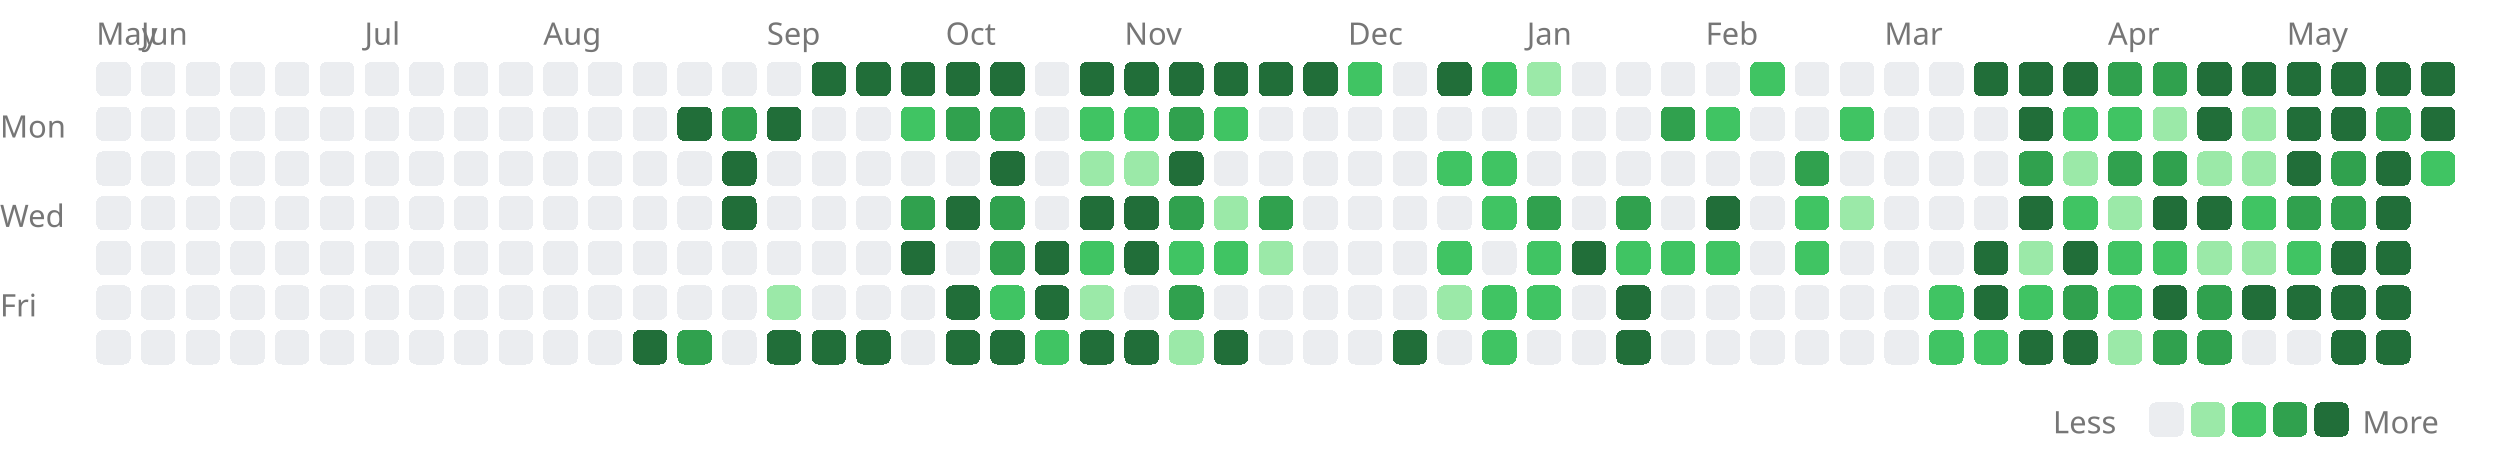
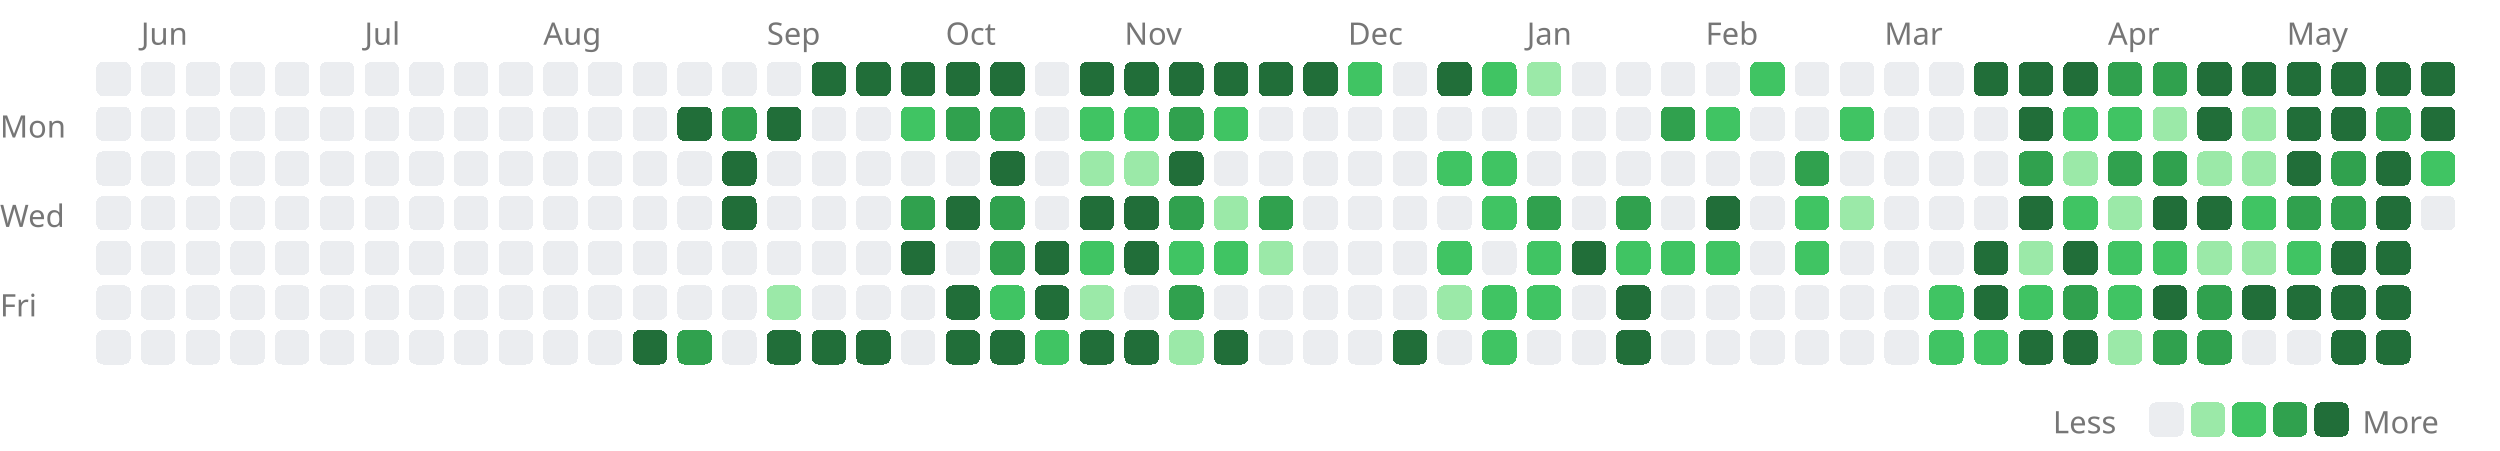
<svg xmlns="http://www.w3.org/2000/svg" width="727" height="131" viewBox="0 0 727 131">
  <style>.lv0{fill:#ebedf0}@media(prefers-color-scheme:dark){.lv0{fill:#161b22}}.lv1{fill:#9be9a8}@media(prefers-color-scheme:dark){.lv1{fill:#0e4429}}.lv2{fill:#40c463}@media(prefers-color-scheme:dark){.lv2{fill:#006d32}}.lv3{fill:#30a14e}@media(prefers-color-scheme:dark){.lv3{fill:#26a641}}.lv4{fill:#216e39}@media(prefers-color-scheme:dark){.lv4{fill:#39d353}}rect{shape-rendering:crispEdges}</style>
-   <text x="28" y="13" font-size="9" font-family="sans-serif" fill="#767676">May</text>
  <text x="41" y="13" font-size="9" font-family="sans-serif" fill="#767676">Jun</text>
  <text x="106" y="13" font-size="9" font-family="sans-serif" fill="#767676">Jul</text>
  <text x="158" y="13" font-size="9" font-family="sans-serif" fill="#767676">Aug</text>
  <text x="223" y="13" font-size="9" font-family="sans-serif" fill="#767676">Sep</text>
  <text x="275" y="13" font-size="9" font-family="sans-serif" fill="#767676">Oct</text>
  <text x="327" y="13" font-size="9" font-family="sans-serif" fill="#767676">Nov</text>
  <text x="392" y="13" font-size="9" font-family="sans-serif" fill="#767676">Dec</text>
  <text x="444" y="13" font-size="9" font-family="sans-serif" fill="#767676">Jan</text>
  <text x="496" y="13" font-size="9" font-family="sans-serif" fill="#767676">Feb</text>
  <text x="548" y="13" font-size="9" font-family="sans-serif" fill="#767676">Mar</text>
  <text x="613" y="13" font-size="9" font-family="sans-serif" fill="#767676">Apr</text>
  <text x="665" y="13" font-size="9" font-family="sans-serif" fill="#767676">May</text>
  <text x="0" y="40" font-size="9" font-family="sans-serif" fill="#767676">Mon</text>
  <text x="0" y="66" font-size="9" font-family="sans-serif" fill="#767676">Wed</text>
  <text x="0" y="92" font-size="9" font-family="sans-serif" fill="#767676">Fri</text>
  <rect x="28" y="18" width="10" height="10" rx="2" class="lv0" />
  <rect x="28" y="31" width="10" height="10" rx="2" class="lv0" />
  <rect x="28" y="44" width="10" height="10" rx="2" class="lv0" />
  <rect x="28" y="57" width="10" height="10" rx="2" class="lv0" />
  <rect x="28" y="70" width="10" height="10" rx="2" class="lv0" />
  <rect x="28" y="83" width="10" height="10" rx="2" class="lv0" />
  <rect x="28" y="96" width="10" height="10" rx="2" class="lv0" />
  <rect x="41" y="18" width="10" height="10" rx="2" class="lv0" />
  <rect x="41" y="31" width="10" height="10" rx="2" class="lv0" />
  <rect x="41" y="44" width="10" height="10" rx="2" class="lv0" />
  <rect x="41" y="57" width="10" height="10" rx="2" class="lv0" />
  <rect x="41" y="70" width="10" height="10" rx="2" class="lv0" />
  <rect x="41" y="83" width="10" height="10" rx="2" class="lv0" />
  <rect x="41" y="96" width="10" height="10" rx="2" class="lv0" />
  <rect x="54" y="18" width="10" height="10" rx="2" class="lv0" />
  <rect x="54" y="31" width="10" height="10" rx="2" class="lv0" />
  <rect x="54" y="44" width="10" height="10" rx="2" class="lv0" />
  <rect x="54" y="57" width="10" height="10" rx="2" class="lv0" />
  <rect x="54" y="70" width="10" height="10" rx="2" class="lv0" />
  <rect x="54" y="83" width="10" height="10" rx="2" class="lv0" />
  <rect x="54" y="96" width="10" height="10" rx="2" class="lv0" />
  <rect x="67" y="18" width="10" height="10" rx="2" class="lv0" />
  <rect x="67" y="31" width="10" height="10" rx="2" class="lv0" />
  <rect x="67" y="44" width="10" height="10" rx="2" class="lv0" />
  <rect x="67" y="57" width="10" height="10" rx="2" class="lv0" />
  <rect x="67" y="70" width="10" height="10" rx="2" class="lv0" />
  <rect x="67" y="83" width="10" height="10" rx="2" class="lv0" />
  <rect x="67" y="96" width="10" height="10" rx="2" class="lv0" />
  <rect x="80" y="18" width="10" height="10" rx="2" class="lv0" />
  <rect x="80" y="31" width="10" height="10" rx="2" class="lv0" />
  <rect x="80" y="44" width="10" height="10" rx="2" class="lv0" />
  <rect x="80" y="57" width="10" height="10" rx="2" class="lv0" />
  <rect x="80" y="70" width="10" height="10" rx="2" class="lv0" />
  <rect x="80" y="83" width="10" height="10" rx="2" class="lv0" />
  <rect x="80" y="96" width="10" height="10" rx="2" class="lv0" />
  <rect x="93" y="18" width="10" height="10" rx="2" class="lv0" />
  <rect x="93" y="31" width="10" height="10" rx="2" class="lv0" />
  <rect x="93" y="44" width="10" height="10" rx="2" class="lv0" />
  <rect x="93" y="57" width="10" height="10" rx="2" class="lv0" />
  <rect x="93" y="70" width="10" height="10" rx="2" class="lv0" />
  <rect x="93" y="83" width="10" height="10" rx="2" class="lv0" />
  <rect x="93" y="96" width="10" height="10" rx="2" class="lv0" />
  <rect x="106" y="18" width="10" height="10" rx="2" class="lv0" />
  <rect x="106" y="31" width="10" height="10" rx="2" class="lv0" />
  <rect x="106" y="44" width="10" height="10" rx="2" class="lv0" />
  <rect x="106" y="57" width="10" height="10" rx="2" class="lv0" />
  <rect x="106" y="70" width="10" height="10" rx="2" class="lv0" />
  <rect x="106" y="83" width="10" height="10" rx="2" class="lv0" />
  <rect x="106" y="96" width="10" height="10" rx="2" class="lv0" />
  <rect x="119" y="18" width="10" height="10" rx="2" class="lv0" />
  <rect x="119" y="31" width="10" height="10" rx="2" class="lv0" />
  <rect x="119" y="44" width="10" height="10" rx="2" class="lv0" />
  <rect x="119" y="57" width="10" height="10" rx="2" class="lv0" />
  <rect x="119" y="70" width="10" height="10" rx="2" class="lv0" />
  <rect x="119" y="83" width="10" height="10" rx="2" class="lv0" />
  <rect x="119" y="96" width="10" height="10" rx="2" class="lv0" />
  <rect x="132" y="18" width="10" height="10" rx="2" class="lv0" />
  <rect x="132" y="31" width="10" height="10" rx="2" class="lv0" />
  <rect x="132" y="44" width="10" height="10" rx="2" class="lv0" />
  <rect x="132" y="57" width="10" height="10" rx="2" class="lv0" />
  <rect x="132" y="70" width="10" height="10" rx="2" class="lv0" />
  <rect x="132" y="83" width="10" height="10" rx="2" class="lv0" />
  <rect x="132" y="96" width="10" height="10" rx="2" class="lv0" />
  <rect x="145" y="18" width="10" height="10" rx="2" class="lv0" />
  <rect x="145" y="31" width="10" height="10" rx="2" class="lv0" />
  <rect x="145" y="44" width="10" height="10" rx="2" class="lv0" />
  <rect x="145" y="57" width="10" height="10" rx="2" class="lv0" />
  <rect x="145" y="70" width="10" height="10" rx="2" class="lv0" />
  <rect x="145" y="83" width="10" height="10" rx="2" class="lv0" />
  <rect x="145" y="96" width="10" height="10" rx="2" class="lv0" />
  <rect x="158" y="18" width="10" height="10" rx="2" class="lv0" />
  <rect x="158" y="31" width="10" height="10" rx="2" class="lv0" />
  <rect x="158" y="44" width="10" height="10" rx="2" class="lv0" />
  <rect x="158" y="57" width="10" height="10" rx="2" class="lv0" />
  <rect x="158" y="70" width="10" height="10" rx="2" class="lv0" />
  <rect x="158" y="83" width="10" height="10" rx="2" class="lv0" />
  <rect x="158" y="96" width="10" height="10" rx="2" class="lv0" />
  <rect x="171" y="18" width="10" height="10" rx="2" class="lv0" />
  <rect x="171" y="31" width="10" height="10" rx="2" class="lv0" />
  <rect x="171" y="44" width="10" height="10" rx="2" class="lv0" />
  <rect x="171" y="57" width="10" height="10" rx="2" class="lv0" />
  <rect x="171" y="70" width="10" height="10" rx="2" class="lv0" />
  <rect x="171" y="83" width="10" height="10" rx="2" class="lv0" />
  <rect x="171" y="96" width="10" height="10" rx="2" class="lv0" />
  <rect x="184" y="18" width="10" height="10" rx="2" class="lv0" />
  <rect x="184" y="31" width="10" height="10" rx="2" class="lv0" />
  <rect x="184" y="44" width="10" height="10" rx="2" class="lv0" />
  <rect x="184" y="57" width="10" height="10" rx="2" class="lv0" />
  <rect x="184" y="70" width="10" height="10" rx="2" class="lv0" />
  <rect x="184" y="83" width="10" height="10" rx="2" class="lv0" />
  <rect x="184" y="96" width="10" height="10" rx="2" class="lv4" />
  <rect x="197" y="18" width="10" height="10" rx="2" class="lv0" />
  <rect x="197" y="31" width="10" height="10" rx="2" class="lv4" />
  <rect x="197" y="44" width="10" height="10" rx="2" class="lv0" />
  <rect x="197" y="57" width="10" height="10" rx="2" class="lv0" />
  <rect x="197" y="70" width="10" height="10" rx="2" class="lv0" />
  <rect x="197" y="83" width="10" height="10" rx="2" class="lv0" />
  <rect x="197" y="96" width="10" height="10" rx="2" class="lv3" />
  <rect x="210" y="18" width="10" height="10" rx="2" class="lv0" />
  <rect x="210" y="31" width="10" height="10" rx="2" class="lv3" />
  <rect x="210" y="44" width="10" height="10" rx="2" class="lv4" />
  <rect x="210" y="57" width="10" height="10" rx="2" class="lv4" />
  <rect x="210" y="70" width="10" height="10" rx="2" class="lv0" />
  <rect x="210" y="83" width="10" height="10" rx="2" class="lv0" />
  <rect x="210" y="96" width="10" height="10" rx="2" class="lv0" />
  <rect x="223" y="18" width="10" height="10" rx="2" class="lv0" />
  <rect x="223" y="31" width="10" height="10" rx="2" class="lv4" />
  <rect x="223" y="44" width="10" height="10" rx="2" class="lv0" />
  <rect x="223" y="57" width="10" height="10" rx="2" class="lv0" />
  <rect x="223" y="70" width="10" height="10" rx="2" class="lv0" />
  <rect x="223" y="83" width="10" height="10" rx="2" class="lv1" />
  <rect x="223" y="96" width="10" height="10" rx="2" class="lv4" />
  <rect x="236" y="18" width="10" height="10" rx="2" class="lv4" />
  <rect x="236" y="31" width="10" height="10" rx="2" class="lv0" />
  <rect x="236" y="44" width="10" height="10" rx="2" class="lv0" />
  <rect x="236" y="57" width="10" height="10" rx="2" class="lv0" />
  <rect x="236" y="70" width="10" height="10" rx="2" class="lv0" />
  <rect x="236" y="83" width="10" height="10" rx="2" class="lv0" />
  <rect x="236" y="96" width="10" height="10" rx="2" class="lv4" />
  <rect x="249" y="18" width="10" height="10" rx="2" class="lv4" />
  <rect x="249" y="31" width="10" height="10" rx="2" class="lv0" />
  <rect x="249" y="44" width="10" height="10" rx="2" class="lv0" />
  <rect x="249" y="57" width="10" height="10" rx="2" class="lv0" />
  <rect x="249" y="70" width="10" height="10" rx="2" class="lv0" />
  <rect x="249" y="83" width="10" height="10" rx="2" class="lv0" />
  <rect x="249" y="96" width="10" height="10" rx="2" class="lv4" />
  <rect x="262" y="18" width="10" height="10" rx="2" class="lv4" />
  <rect x="262" y="31" width="10" height="10" rx="2" class="lv2" />
  <rect x="262" y="44" width="10" height="10" rx="2" class="lv0" />
  <rect x="262" y="57" width="10" height="10" rx="2" class="lv3" />
  <rect x="262" y="70" width="10" height="10" rx="2" class="lv4" />
  <rect x="262" y="83" width="10" height="10" rx="2" class="lv0" />
  <rect x="262" y="96" width="10" height="10" rx="2" class="lv0" />
  <rect x="275" y="18" width="10" height="10" rx="2" class="lv4" />
  <rect x="275" y="31" width="10" height="10" rx="2" class="lv3" />
  <rect x="275" y="44" width="10" height="10" rx="2" class="lv0" />
  <rect x="275" y="57" width="10" height="10" rx="2" class="lv4" />
  <rect x="275" y="70" width="10" height="10" rx="2" class="lv0" />
  <rect x="275" y="83" width="10" height="10" rx="2" class="lv4" />
  <rect x="275" y="96" width="10" height="10" rx="2" class="lv4" />
  <rect x="288" y="18" width="10" height="10" rx="2" class="lv4" />
  <rect x="288" y="31" width="10" height="10" rx="2" class="lv3" />
  <rect x="288" y="44" width="10" height="10" rx="2" class="lv4" />
  <rect x="288" y="57" width="10" height="10" rx="2" class="lv3" />
  <rect x="288" y="70" width="10" height="10" rx="2" class="lv3" />
  <rect x="288" y="83" width="10" height="10" rx="2" class="lv2" />
  <rect x="288" y="96" width="10" height="10" rx="2" class="lv4" />
  <rect x="301" y="18" width="10" height="10" rx="2" class="lv0" />
  <rect x="301" y="31" width="10" height="10" rx="2" class="lv0" />
  <rect x="301" y="44" width="10" height="10" rx="2" class="lv0" />
  <rect x="301" y="57" width="10" height="10" rx="2" class="lv0" />
  <rect x="301" y="70" width="10" height="10" rx="2" class="lv4" />
  <rect x="301" y="83" width="10" height="10" rx="2" class="lv4" />
  <rect x="301" y="96" width="10" height="10" rx="2" class="lv2" />
  <rect x="314" y="18" width="10" height="10" rx="2" class="lv4" />
  <rect x="314" y="31" width="10" height="10" rx="2" class="lv2" />
  <rect x="314" y="44" width="10" height="10" rx="2" class="lv1" />
  <rect x="314" y="57" width="10" height="10" rx="2" class="lv4" />
  <rect x="314" y="70" width="10" height="10" rx="2" class="lv2" />
  <rect x="314" y="83" width="10" height="10" rx="2" class="lv1" />
  <rect x="314" y="96" width="10" height="10" rx="2" class="lv4" />
  <rect x="327" y="18" width="10" height="10" rx="2" class="lv4" />
  <rect x="327" y="31" width="10" height="10" rx="2" class="lv2" />
  <rect x="327" y="44" width="10" height="10" rx="2" class="lv1" />
  <rect x="327" y="57" width="10" height="10" rx="2" class="lv4" />
  <rect x="327" y="70" width="10" height="10" rx="2" class="lv4" />
  <rect x="327" y="83" width="10" height="10" rx="2" class="lv0" />
  <rect x="327" y="96" width="10" height="10" rx="2" class="lv4" />
  <rect x="340" y="18" width="10" height="10" rx="2" class="lv4" />
  <rect x="340" y="31" width="10" height="10" rx="2" class="lv3" />
  <rect x="340" y="44" width="10" height="10" rx="2" class="lv4" />
  <rect x="340" y="57" width="10" height="10" rx="2" class="lv3" />
  <rect x="340" y="70" width="10" height="10" rx="2" class="lv2" />
  <rect x="340" y="83" width="10" height="10" rx="2" class="lv3" />
  <rect x="340" y="96" width="10" height="10" rx="2" class="lv1" />
  <rect x="353" y="18" width="10" height="10" rx="2" class="lv4" />
  <rect x="353" y="31" width="10" height="10" rx="2" class="lv2" />
  <rect x="353" y="44" width="10" height="10" rx="2" class="lv0" />
  <rect x="353" y="57" width="10" height="10" rx="2" class="lv1" />
  <rect x="353" y="70" width="10" height="10" rx="2" class="lv2" />
  <rect x="353" y="83" width="10" height="10" rx="2" class="lv0" />
  <rect x="353" y="96" width="10" height="10" rx="2" class="lv4" />
  <rect x="366" y="18" width="10" height="10" rx="2" class="lv4" />
  <rect x="366" y="31" width="10" height="10" rx="2" class="lv0" />
  <rect x="366" y="44" width="10" height="10" rx="2" class="lv0" />
  <rect x="366" y="57" width="10" height="10" rx="2" class="lv3" />
  <rect x="366" y="70" width="10" height="10" rx="2" class="lv1" />
  <rect x="366" y="83" width="10" height="10" rx="2" class="lv0" />
  <rect x="366" y="96" width="10" height="10" rx="2" class="lv0" />
  <rect x="379" y="18" width="10" height="10" rx="2" class="lv4" />
  <rect x="379" y="31" width="10" height="10" rx="2" class="lv0" />
  <rect x="379" y="44" width="10" height="10" rx="2" class="lv0" />
  <rect x="379" y="57" width="10" height="10" rx="2" class="lv0" />
  <rect x="379" y="70" width="10" height="10" rx="2" class="lv0" />
  <rect x="379" y="83" width="10" height="10" rx="2" class="lv0" />
  <rect x="379" y="96" width="10" height="10" rx="2" class="lv0" />
  <rect x="392" y="18" width="10" height="10" rx="2" class="lv2" />
  <rect x="392" y="31" width="10" height="10" rx="2" class="lv0" />
  <rect x="392" y="44" width="10" height="10" rx="2" class="lv0" />
  <rect x="392" y="57" width="10" height="10" rx="2" class="lv0" />
  <rect x="392" y="70" width="10" height="10" rx="2" class="lv0" />
  <rect x="392" y="83" width="10" height="10" rx="2" class="lv0" />
  <rect x="392" y="96" width="10" height="10" rx="2" class="lv0" />
  <rect x="405" y="18" width="10" height="10" rx="2" class="lv0" />
  <rect x="405" y="31" width="10" height="10" rx="2" class="lv0" />
  <rect x="405" y="44" width="10" height="10" rx="2" class="lv0" />
  <rect x="405" y="57" width="10" height="10" rx="2" class="lv0" />
  <rect x="405" y="70" width="10" height="10" rx="2" class="lv0" />
  <rect x="405" y="83" width="10" height="10" rx="2" class="lv0" />
  <rect x="405" y="96" width="10" height="10" rx="2" class="lv4" />
  <rect x="418" y="18" width="10" height="10" rx="2" class="lv4" />
  <rect x="418" y="31" width="10" height="10" rx="2" class="lv0" />
  <rect x="418" y="44" width="10" height="10" rx="2" class="lv2" />
  <rect x="418" y="57" width="10" height="10" rx="2" class="lv0" />
  <rect x="418" y="70" width="10" height="10" rx="2" class="lv2" />
  <rect x="418" y="83" width="10" height="10" rx="2" class="lv1" />
  <rect x="418" y="96" width="10" height="10" rx="2" class="lv0" />
  <rect x="431" y="18" width="10" height="10" rx="2" class="lv2" />
  <rect x="431" y="31" width="10" height="10" rx="2" class="lv0" />
  <rect x="431" y="44" width="10" height="10" rx="2" class="lv2" />
  <rect x="431" y="57" width="10" height="10" rx="2" class="lv2" />
  <rect x="431" y="70" width="10" height="10" rx="2" class="lv0" />
  <rect x="431" y="83" width="10" height="10" rx="2" class="lv2" />
  <rect x="431" y="96" width="10" height="10" rx="2" class="lv2" />
  <rect x="444" y="18" width="10" height="10" rx="2" class="lv1" />
  <rect x="444" y="31" width="10" height="10" rx="2" class="lv0" />
  <rect x="444" y="44" width="10" height="10" rx="2" class="lv0" />
  <rect x="444" y="57" width="10" height="10" rx="2" class="lv3" />
  <rect x="444" y="70" width="10" height="10" rx="2" class="lv2" />
  <rect x="444" y="83" width="10" height="10" rx="2" class="lv2" />
  <rect x="444" y="96" width="10" height="10" rx="2" class="lv0" />
  <rect x="457" y="18" width="10" height="10" rx="2" class="lv0" />
  <rect x="457" y="31" width="10" height="10" rx="2" class="lv0" />
  <rect x="457" y="44" width="10" height="10" rx="2" class="lv0" />
  <rect x="457" y="57" width="10" height="10" rx="2" class="lv0" />
  <rect x="457" y="70" width="10" height="10" rx="2" class="lv4" />
  <rect x="457" y="83" width="10" height="10" rx="2" class="lv0" />
  <rect x="457" y="96" width="10" height="10" rx="2" class="lv0" />
  <rect x="470" y="18" width="10" height="10" rx="2" class="lv0" />
  <rect x="470" y="31" width="10" height="10" rx="2" class="lv0" />
  <rect x="470" y="44" width="10" height="10" rx="2" class="lv0" />
  <rect x="470" y="57" width="10" height="10" rx="2" class="lv3" />
  <rect x="470" y="70" width="10" height="10" rx="2" class="lv2" />
  <rect x="470" y="83" width="10" height="10" rx="2" class="lv4" />
  <rect x="470" y="96" width="10" height="10" rx="2" class="lv4" />
  <rect x="483" y="18" width="10" height="10" rx="2" class="lv0" />
  <rect x="483" y="31" width="10" height="10" rx="2" class="lv3" />
  <rect x="483" y="44" width="10" height="10" rx="2" class="lv0" />
  <rect x="483" y="57" width="10" height="10" rx="2" class="lv0" />
  <rect x="483" y="70" width="10" height="10" rx="2" class="lv2" />
  <rect x="483" y="83" width="10" height="10" rx="2" class="lv0" />
  <rect x="483" y="96" width="10" height="10" rx="2" class="lv0" />
  <rect x="496" y="18" width="10" height="10" rx="2" class="lv0" />
  <rect x="496" y="31" width="10" height="10" rx="2" class="lv2" />
  <rect x="496" y="44" width="10" height="10" rx="2" class="lv0" />
  <rect x="496" y="57" width="10" height="10" rx="2" class="lv4" />
  <rect x="496" y="70" width="10" height="10" rx="2" class="lv2" />
  <rect x="496" y="83" width="10" height="10" rx="2" class="lv0" />
  <rect x="496" y="96" width="10" height="10" rx="2" class="lv0" />
  <rect x="509" y="18" width="10" height="10" rx="2" class="lv2" />
  <rect x="509" y="31" width="10" height="10" rx="2" class="lv0" />
  <rect x="509" y="44" width="10" height="10" rx="2" class="lv0" />
  <rect x="509" y="57" width="10" height="10" rx="2" class="lv0" />
  <rect x="509" y="70" width="10" height="10" rx="2" class="lv0" />
  <rect x="509" y="83" width="10" height="10" rx="2" class="lv0" />
  <rect x="509" y="96" width="10" height="10" rx="2" class="lv0" />
  <rect x="522" y="18" width="10" height="10" rx="2" class="lv0" />
  <rect x="522" y="31" width="10" height="10" rx="2" class="lv0" />
  <rect x="522" y="44" width="10" height="10" rx="2" class="lv3" />
  <rect x="522" y="57" width="10" height="10" rx="2" class="lv2" />
  <rect x="522" y="70" width="10" height="10" rx="2" class="lv2" />
  <rect x="522" y="83" width="10" height="10" rx="2" class="lv0" />
  <rect x="522" y="96" width="10" height="10" rx="2" class="lv0" />
  <rect x="535" y="18" width="10" height="10" rx="2" class="lv0" />
  <rect x="535" y="31" width="10" height="10" rx="2" class="lv2" />
  <rect x="535" y="44" width="10" height="10" rx="2" class="lv0" />
  <rect x="535" y="57" width="10" height="10" rx="2" class="lv1" />
  <rect x="535" y="70" width="10" height="10" rx="2" class="lv0" />
  <rect x="535" y="83" width="10" height="10" rx="2" class="lv0" />
  <rect x="535" y="96" width="10" height="10" rx="2" class="lv0" />
  <rect x="548" y="18" width="10" height="10" rx="2" class="lv0" />
  <rect x="548" y="31" width="10" height="10" rx="2" class="lv0" />
  <rect x="548" y="44" width="10" height="10" rx="2" class="lv0" />
  <rect x="548" y="57" width="10" height="10" rx="2" class="lv0" />
  <rect x="548" y="70" width="10" height="10" rx="2" class="lv0" />
  <rect x="548" y="83" width="10" height="10" rx="2" class="lv0" />
  <rect x="548" y="96" width="10" height="10" rx="2" class="lv0" />
  <rect x="561" y="18" width="10" height="10" rx="2" class="lv0" />
  <rect x="561" y="31" width="10" height="10" rx="2" class="lv0" />
  <rect x="561" y="44" width="10" height="10" rx="2" class="lv0" />
  <rect x="561" y="57" width="10" height="10" rx="2" class="lv0" />
  <rect x="561" y="70" width="10" height="10" rx="2" class="lv0" />
  <rect x="561" y="83" width="10" height="10" rx="2" class="lv2" />
  <rect x="561" y="96" width="10" height="10" rx="2" class="lv2" />
  <rect x="574" y="18" width="10" height="10" rx="2" class="lv4" />
  <rect x="574" y="31" width="10" height="10" rx="2" class="lv0" />
  <rect x="574" y="44" width="10" height="10" rx="2" class="lv0" />
  <rect x="574" y="57" width="10" height="10" rx="2" class="lv0" />
  <rect x="574" y="70" width="10" height="10" rx="2" class="lv4" />
  <rect x="574" y="83" width="10" height="10" rx="2" class="lv4" />
  <rect x="574" y="96" width="10" height="10" rx="2" class="lv2" />
  <rect x="587" y="18" width="10" height="10" rx="2" class="lv4" />
  <rect x="587" y="31" width="10" height="10" rx="2" class="lv4" />
  <rect x="587" y="44" width="10" height="10" rx="2" class="lv3" />
  <rect x="587" y="57" width="10" height="10" rx="2" class="lv4" />
  <rect x="587" y="70" width="10" height="10" rx="2" class="lv1" />
  <rect x="587" y="83" width="10" height="10" rx="2" class="lv2" />
  <rect x="587" y="96" width="10" height="10" rx="2" class="lv4" />
  <rect x="600" y="18" width="10" height="10" rx="2" class="lv4" />
  <rect x="600" y="31" width="10" height="10" rx="2" class="lv2" />
  <rect x="600" y="44" width="10" height="10" rx="2" class="lv1" />
  <rect x="600" y="57" width="10" height="10" rx="2" class="lv2" />
  <rect x="600" y="70" width="10" height="10" rx="2" class="lv4" />
  <rect x="600" y="83" width="10" height="10" rx="2" class="lv3" />
  <rect x="600" y="96" width="10" height="10" rx="2" class="lv4" />
  <rect x="613" y="18" width="10" height="10" rx="2" class="lv3" />
  <rect x="613" y="31" width="10" height="10" rx="2" class="lv2" />
  <rect x="613" y="44" width="10" height="10" rx="2" class="lv3" />
  <rect x="613" y="57" width="10" height="10" rx="2" class="lv1" />
  <rect x="613" y="70" width="10" height="10" rx="2" class="lv2" />
  <rect x="613" y="83" width="10" height="10" rx="2" class="lv2" />
  <rect x="613" y="96" width="10" height="10" rx="2" class="lv1" />
  <rect x="626" y="18" width="10" height="10" rx="2" class="lv3" />
  <rect x="626" y="31" width="10" height="10" rx="2" class="lv1" />
  <rect x="626" y="44" width="10" height="10" rx="2" class="lv3" />
  <rect x="626" y="57" width="10" height="10" rx="2" class="lv4" />
  <rect x="626" y="70" width="10" height="10" rx="2" class="lv2" />
  <rect x="626" y="83" width="10" height="10" rx="2" class="lv4" />
  <rect x="626" y="96" width="10" height="10" rx="2" class="lv3" />
  <rect x="639" y="18" width="10" height="10" rx="2" class="lv4" />
  <rect x="639" y="31" width="10" height="10" rx="2" class="lv4" />
  <rect x="639" y="44" width="10" height="10" rx="2" class="lv1" />
  <rect x="639" y="57" width="10" height="10" rx="2" class="lv4" />
  <rect x="639" y="70" width="10" height="10" rx="2" class="lv1" />
  <rect x="639" y="83" width="10" height="10" rx="2" class="lv3" />
  <rect x="639" y="96" width="10" height="10" rx="2" class="lv3" />
  <rect x="652" y="18" width="10" height="10" rx="2" class="lv4" />
  <rect x="652" y="31" width="10" height="10" rx="2" class="lv1" />
  <rect x="652" y="44" width="10" height="10" rx="2" class="lv1" />
  <rect x="652" y="57" width="10" height="10" rx="2" class="lv2" />
  <rect x="652" y="70" width="10" height="10" rx="2" class="lv1" />
  <rect x="652" y="83" width="10" height="10" rx="2" class="lv4" />
  <rect x="652" y="96" width="10" height="10" rx="2" class="lv0" />
  <rect x="665" y="18" width="10" height="10" rx="2" class="lv4" />
  <rect x="665" y="31" width="10" height="10" rx="2" class="lv4" />
  <rect x="665" y="44" width="10" height="10" rx="2" class="lv4" />
  <rect x="665" y="57" width="10" height="10" rx="2" class="lv3" />
  <rect x="665" y="70" width="10" height="10" rx="2" class="lv2" />
  <rect x="665" y="83" width="10" height="10" rx="2" class="lv4" />
  <rect x="665" y="96" width="10" height="10" rx="2" class="lv0" />
  <rect x="678" y="18" width="10" height="10" rx="2" class="lv4" />
  <rect x="678" y="31" width="10" height="10" rx="2" class="lv4" />
  <rect x="678" y="44" width="10" height="10" rx="2" class="lv3" />
  <rect x="678" y="57" width="10" height="10" rx="2" class="lv3" />
  <rect x="678" y="70" width="10" height="10" rx="2" class="lv4" />
  <rect x="678" y="83" width="10" height="10" rx="2" class="lv4" />
  <rect x="678" y="96" width="10" height="10" rx="2" class="lv4" />
  <rect x="691" y="18" width="10" height="10" rx="2" class="lv4" />
  <rect x="691" y="31" width="10" height="10" rx="2" class="lv3" />
  <rect x="691" y="44" width="10" height="10" rx="2" class="lv4" />
  <rect x="691" y="57" width="10" height="10" rx="2" class="lv4" />
  <rect x="691" y="70" width="10" height="10" rx="2" class="lv4" />
  <rect x="691" y="83" width="10" height="10" rx="2" class="lv4" />
  <rect x="691" y="96" width="10" height="10" rx="2" class="lv4" />
  <rect x="704" y="18" width="10" height="10" rx="2" class="lv4" />
  <rect x="704" y="31" width="10" height="10" rx="2" class="lv4" />
  <rect x="704" y="44" width="10" height="10" rx="2" class="lv2" />
+   <rect x="704" y="57" width="10" height="10" rx="2" class="lv0" />
  <text x="597" y="126" font-size="9" font-family="sans-serif" fill="#767676">Less</text>
  <rect x="625" y="117" width="10" height="10" rx="2" class="lv0" />
  <rect x="637" y="117" width="10" height="10" rx="2" class="lv1" />
  <rect x="649" y="117" width="10" height="10" rx="2" class="lv2" />
  <rect x="661" y="117" width="10" height="10" rx="2" class="lv3" />
  <rect x="673" y="117" width="10" height="10" rx="2" class="lv4" />
  <text x="687" y="126" font-size="9" font-family="sans-serif" fill="#767676">More</text>
</svg>
